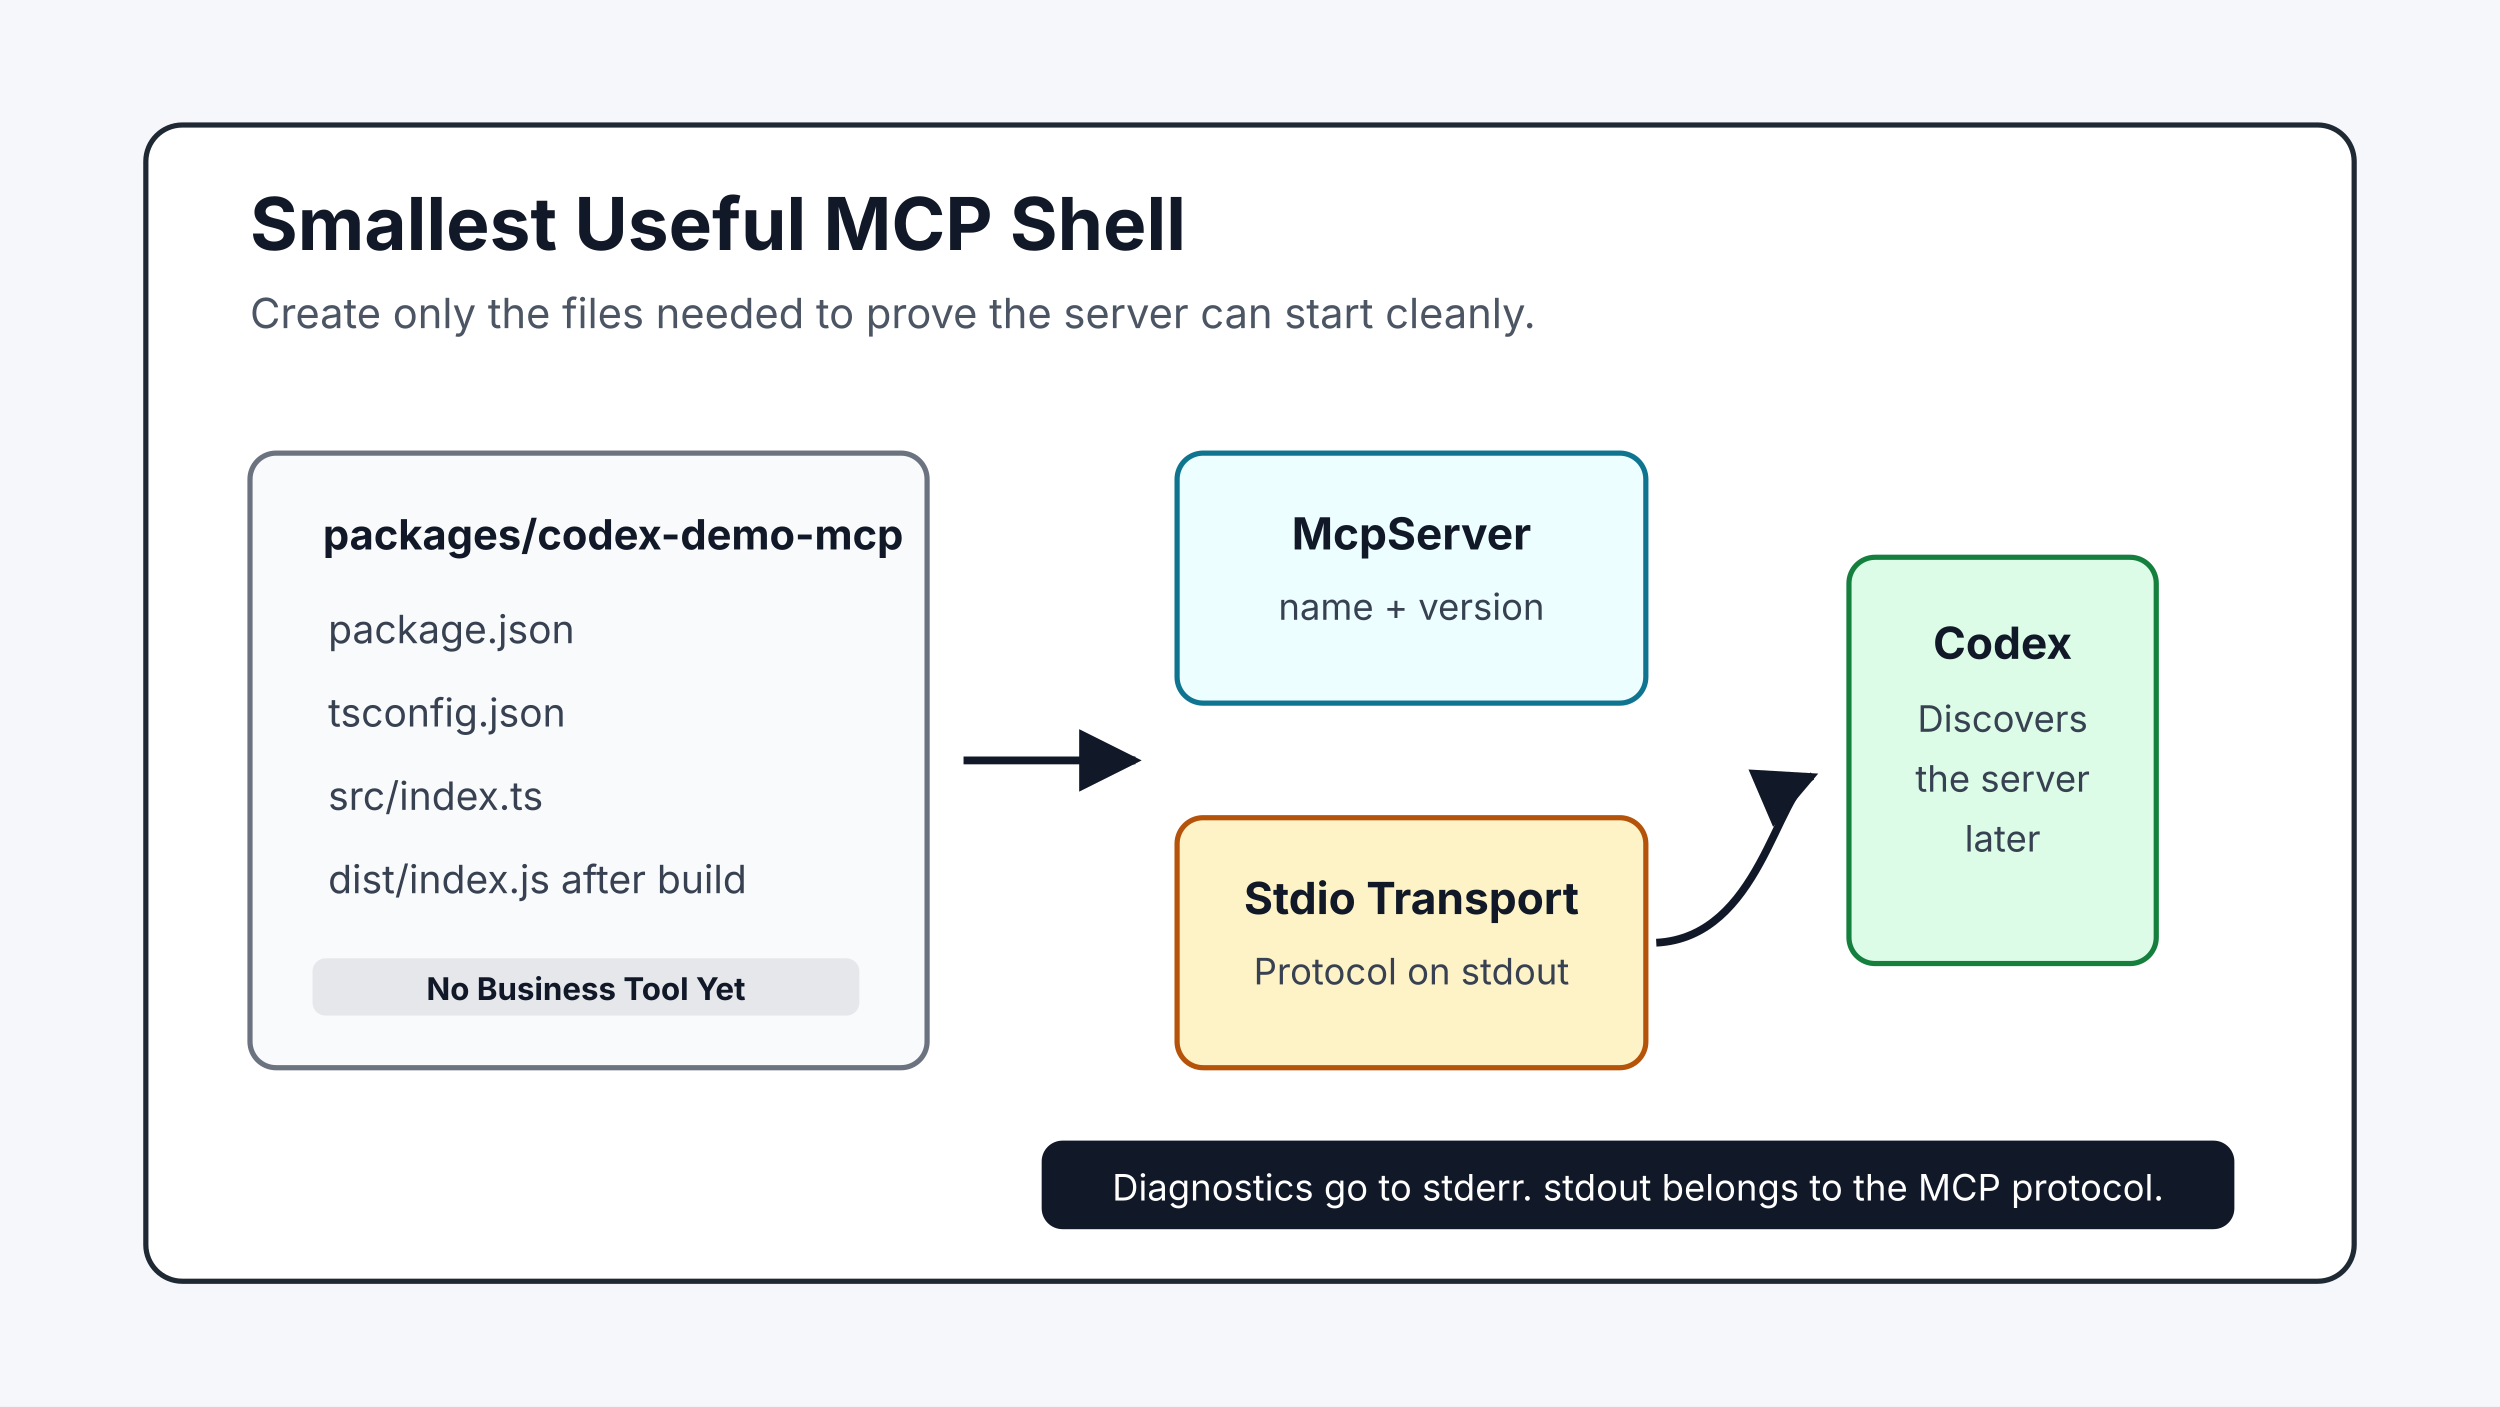
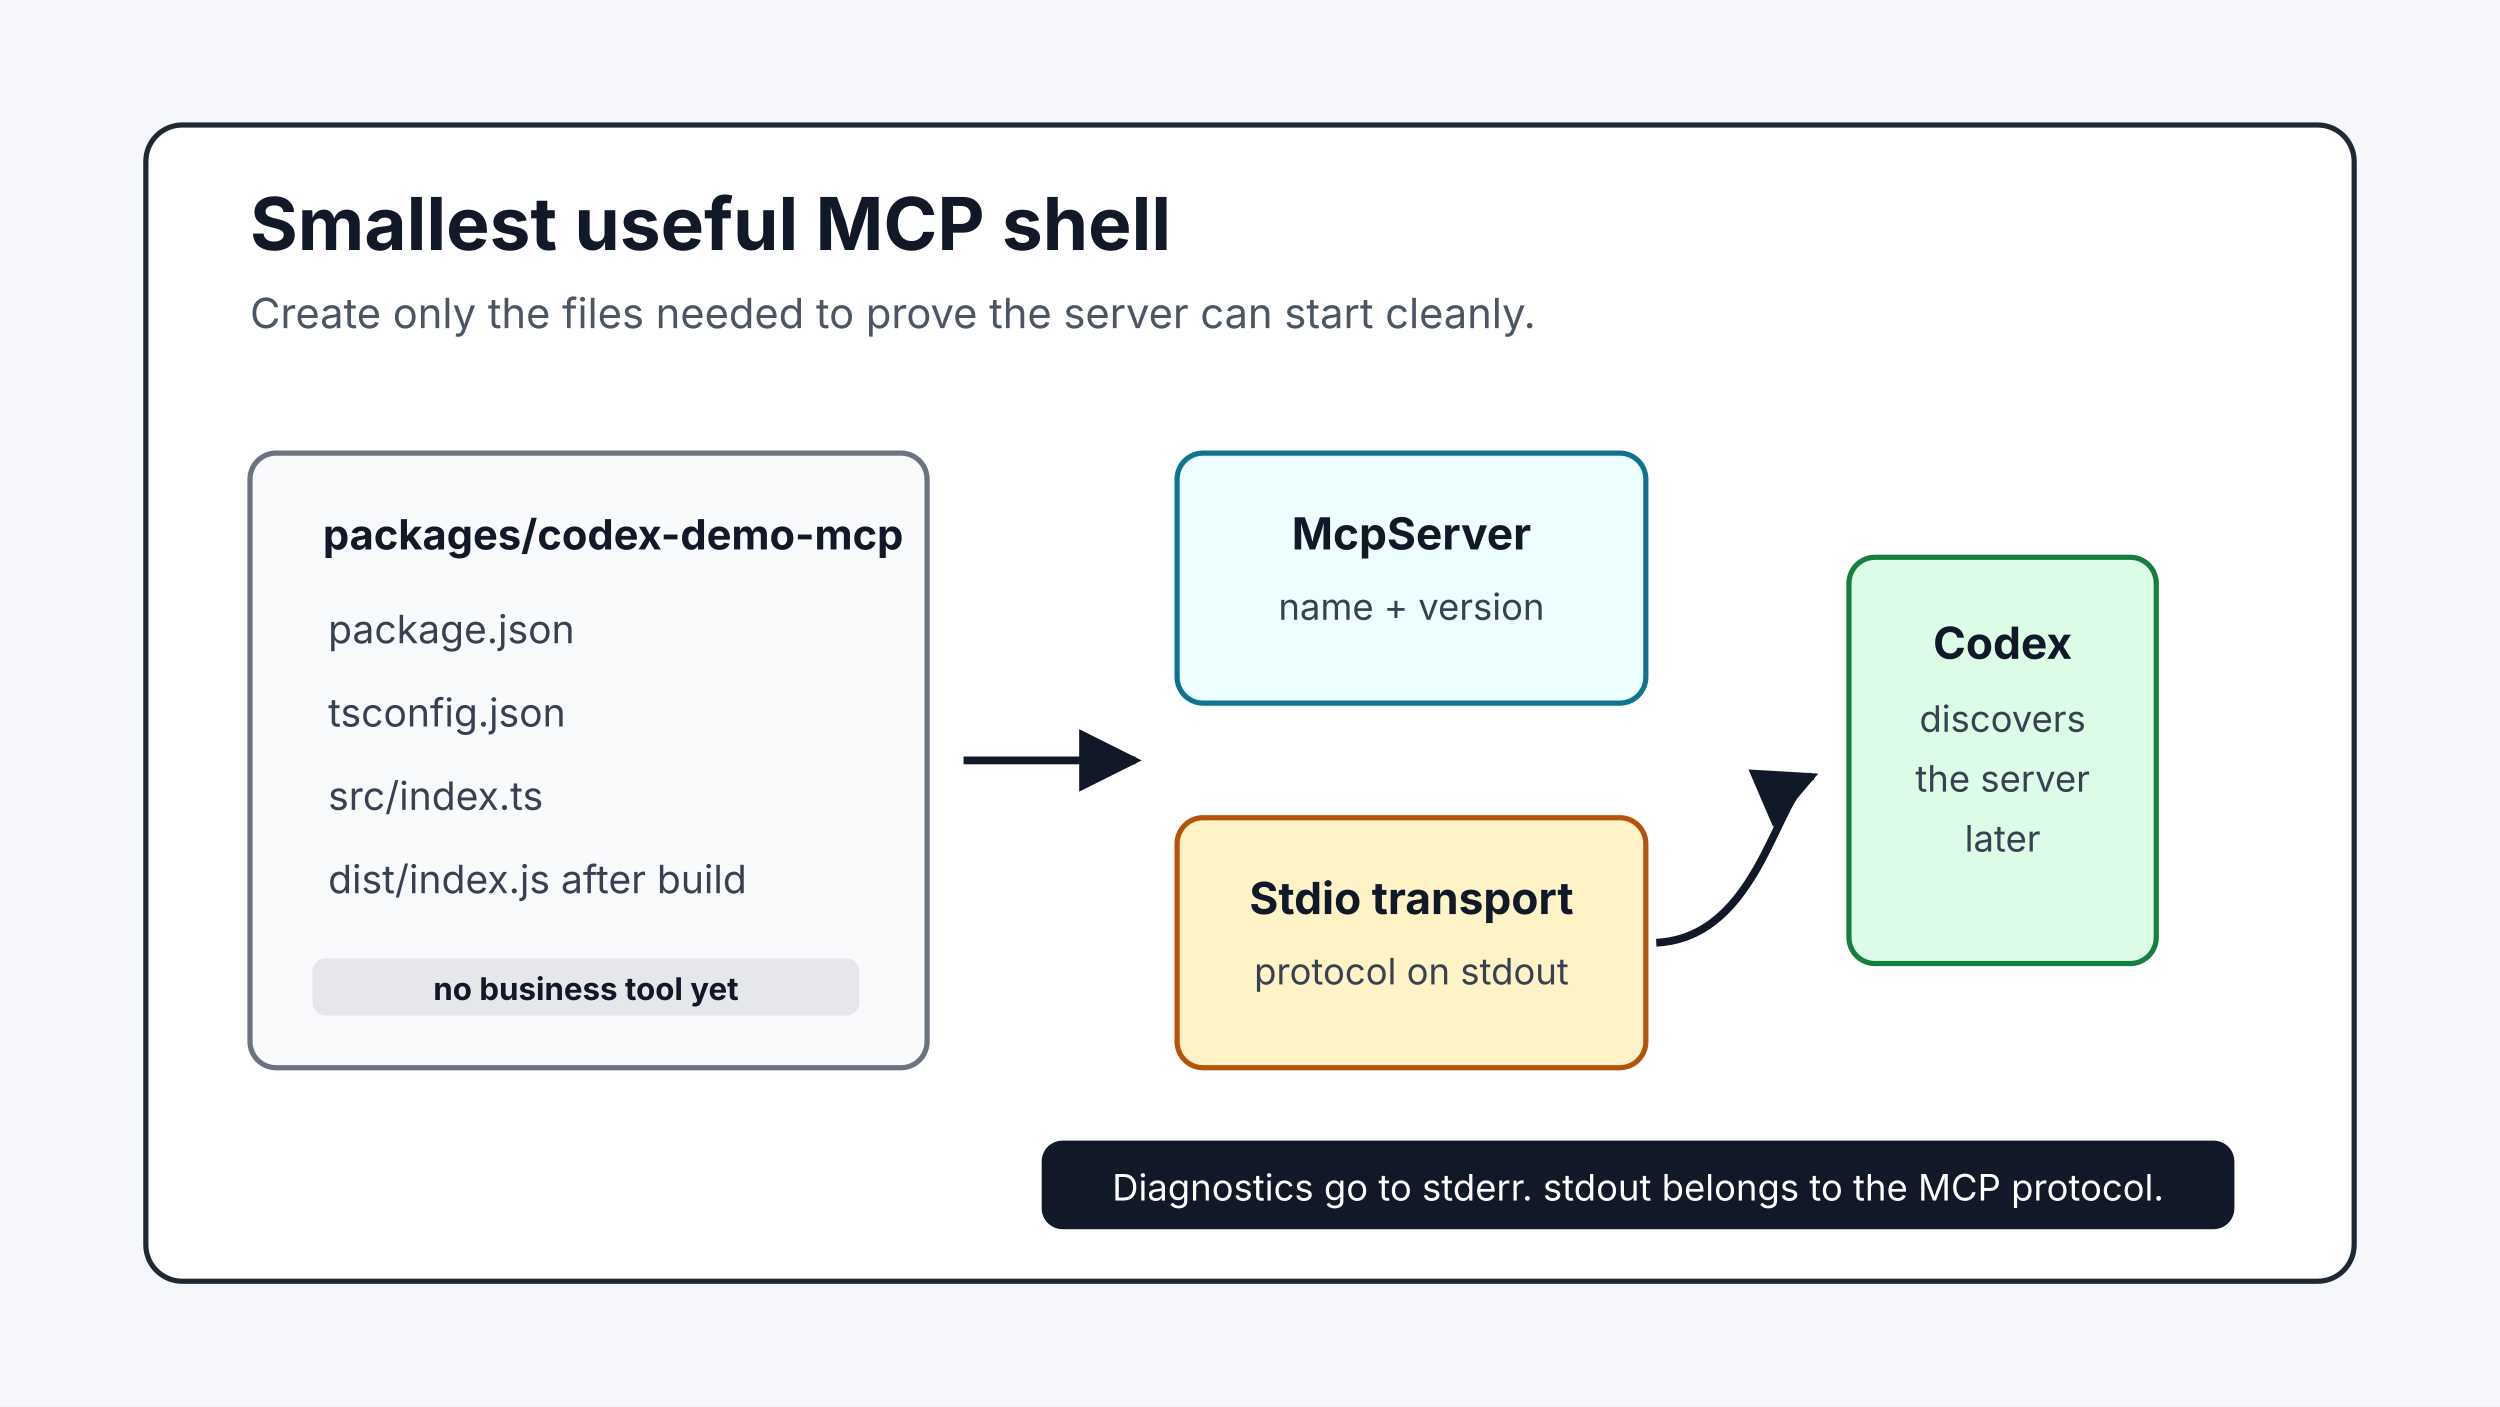
<svg xmlns="http://www.w3.org/2000/svg" viewBox="0 0 960 540" role="img" aria-labelledby="title desc">
  <rect width="960" height="540" fill="#f5f7fb" />
  <rect x="56" y="48" width="848" height="444" rx="14" fill="#ffffff" stroke="#1f2933" stroke-width="2" />
-   <text x="96" y="96" font-family="Inter, Arial, sans-serif" font-size="28" font-weight="700" fill="#111827">Smallest Useful MCP Shell</text>
+   <text x="96" y="96" font-family="Inter, Arial, sans-serif" font-size="28" font-weight="700" fill="#111827">Smallest useful MCP shell</text>
  <text x="96" y="126" font-family="Inter, Arial, sans-serif" font-size="16" fill="#4b5563">Create only the files needed to prove the server can start cleanly.</text>
  <g font-family="Inter, Arial, sans-serif">
    <rect x="96" y="174" width="260" height="236" rx="10" fill="#f9fafb" stroke="#6b7280" stroke-width="2" />
    <text x="124" y="211" font-size="16" font-weight="700" fill="#111827">packages/codex-demo-mcp</text>
    <text x="126" y="247" font-size="15" fill="#374151">package.json</text>
    <text x="126" y="279" font-size="15" fill="#374151">tsconfig.json</text>
    <text x="126" y="311" font-size="15" fill="#374151">src/index.ts</text>
    <text x="126" y="343" font-size="15" fill="#374151">dist/index.js after build</text>
    <rect x="120" y="368" width="210" height="22" rx="5" fill="#e5e7eb" />
-     <text x="225" y="384" text-anchor="middle" font-size="12" font-weight="650" fill="#111827">No Business Tool Yet</text>
+     <text x="225" y="384" text-anchor="middle" font-size="12" font-weight="650" fill="#111827">no business tool yet</text>
    <rect x="452" y="174" width="180" height="96" rx="10" fill="#ecfeff" stroke="#0e7490" stroke-width="2" />
    <text x="542" y="211" text-anchor="middle" font-size="17" font-weight="700" fill="#111827">McpServer</text>
    <text x="542" y="238" text-anchor="middle" font-size="14" fill="#374151">name + version</text>
    <rect x="452" y="314" width="180" height="96" rx="10" fill="#fef3c7" stroke="#b45309" stroke-width="2" />
-     <text x="542" y="351" text-anchor="middle" font-size="17" font-weight="700" fill="#111827">Stdio Transport</text>
-     <text x="542" y="378" text-anchor="middle" font-size="14" fill="#374151">Protocol on stdout</text>
+     <text x="542" y="351" text-anchor="middle" font-size="17" font-weight="700" fill="#111827">Stdio transport</text>
+     <text x="542" y="378" text-anchor="middle" font-size="14" fill="#374151">protocol on stdout</text>
    <rect x="710" y="214" width="118" height="156" rx="10" fill="#dcfce7" stroke="#15803d" stroke-width="2" />
    <text x="769" y="253" text-anchor="middle" font-size="17" font-weight="700" fill="#111827">Codex</text>
-     <text x="769" y="281" text-anchor="middle" font-size="14" fill="#374151">Discovers</text>
+     <text x="769" y="281" text-anchor="middle" font-size="14" fill="#374151">discovers</text>
    <text x="769" y="304" text-anchor="middle" font-size="14" fill="#374151">the server</text>
    <text x="769" y="327" text-anchor="middle" font-size="14" fill="#374151">later</text>
    <path d="M370 292 H436" stroke="#111827" stroke-width="3" marker-end="url(#arrow)" />
    <path d="M636 362 C676 360 682 304 696 298" fill="none" stroke="#111827" stroke-width="3" marker-end="url(#arrow)" />
  </g>
  <rect x="400" y="438" width="458" height="34" rx="8" fill="#111827" />
  <text x="629" y="461" text-anchor="middle" font-family="Inter, Arial, sans-serif" font-size="14" fill="#ffffff">Diagnostics go to stderr. stdout belongs to the MCP protocol.</text>
  <defs>
    <marker id="arrow" viewBox="0 0 10 10" refX="9" refY="5" markerWidth="8" markerHeight="8" orient="auto-start-reverse">
      <path d="M 0 0 L 10 5 L 0 10 z" fill="#111827" />
    </marker>
  </defs>
</svg>
